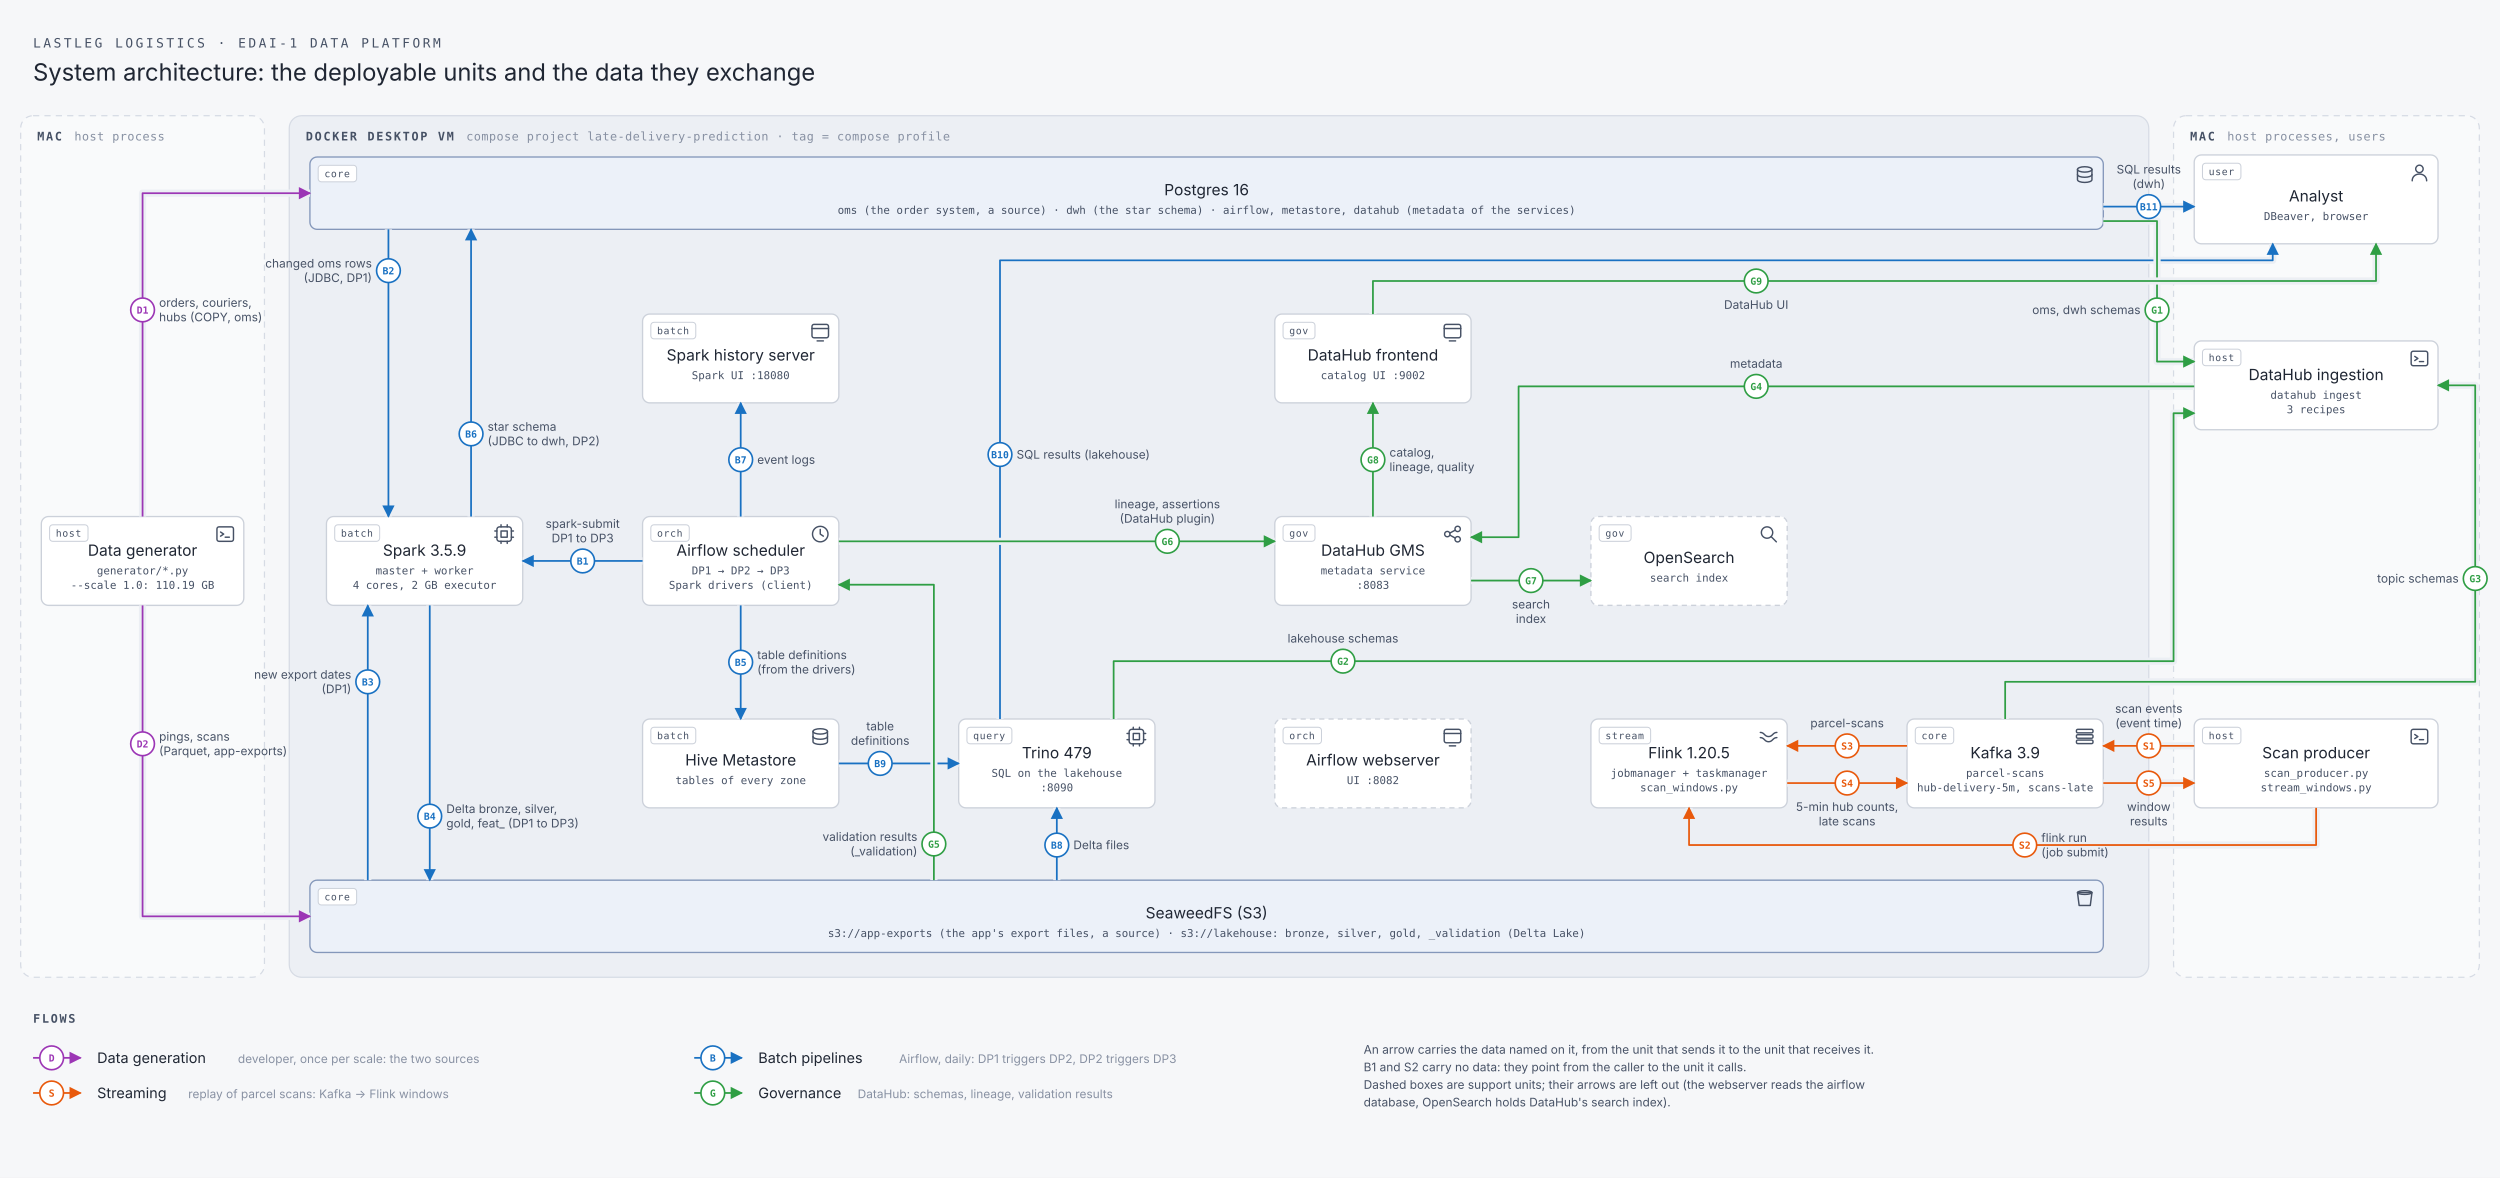
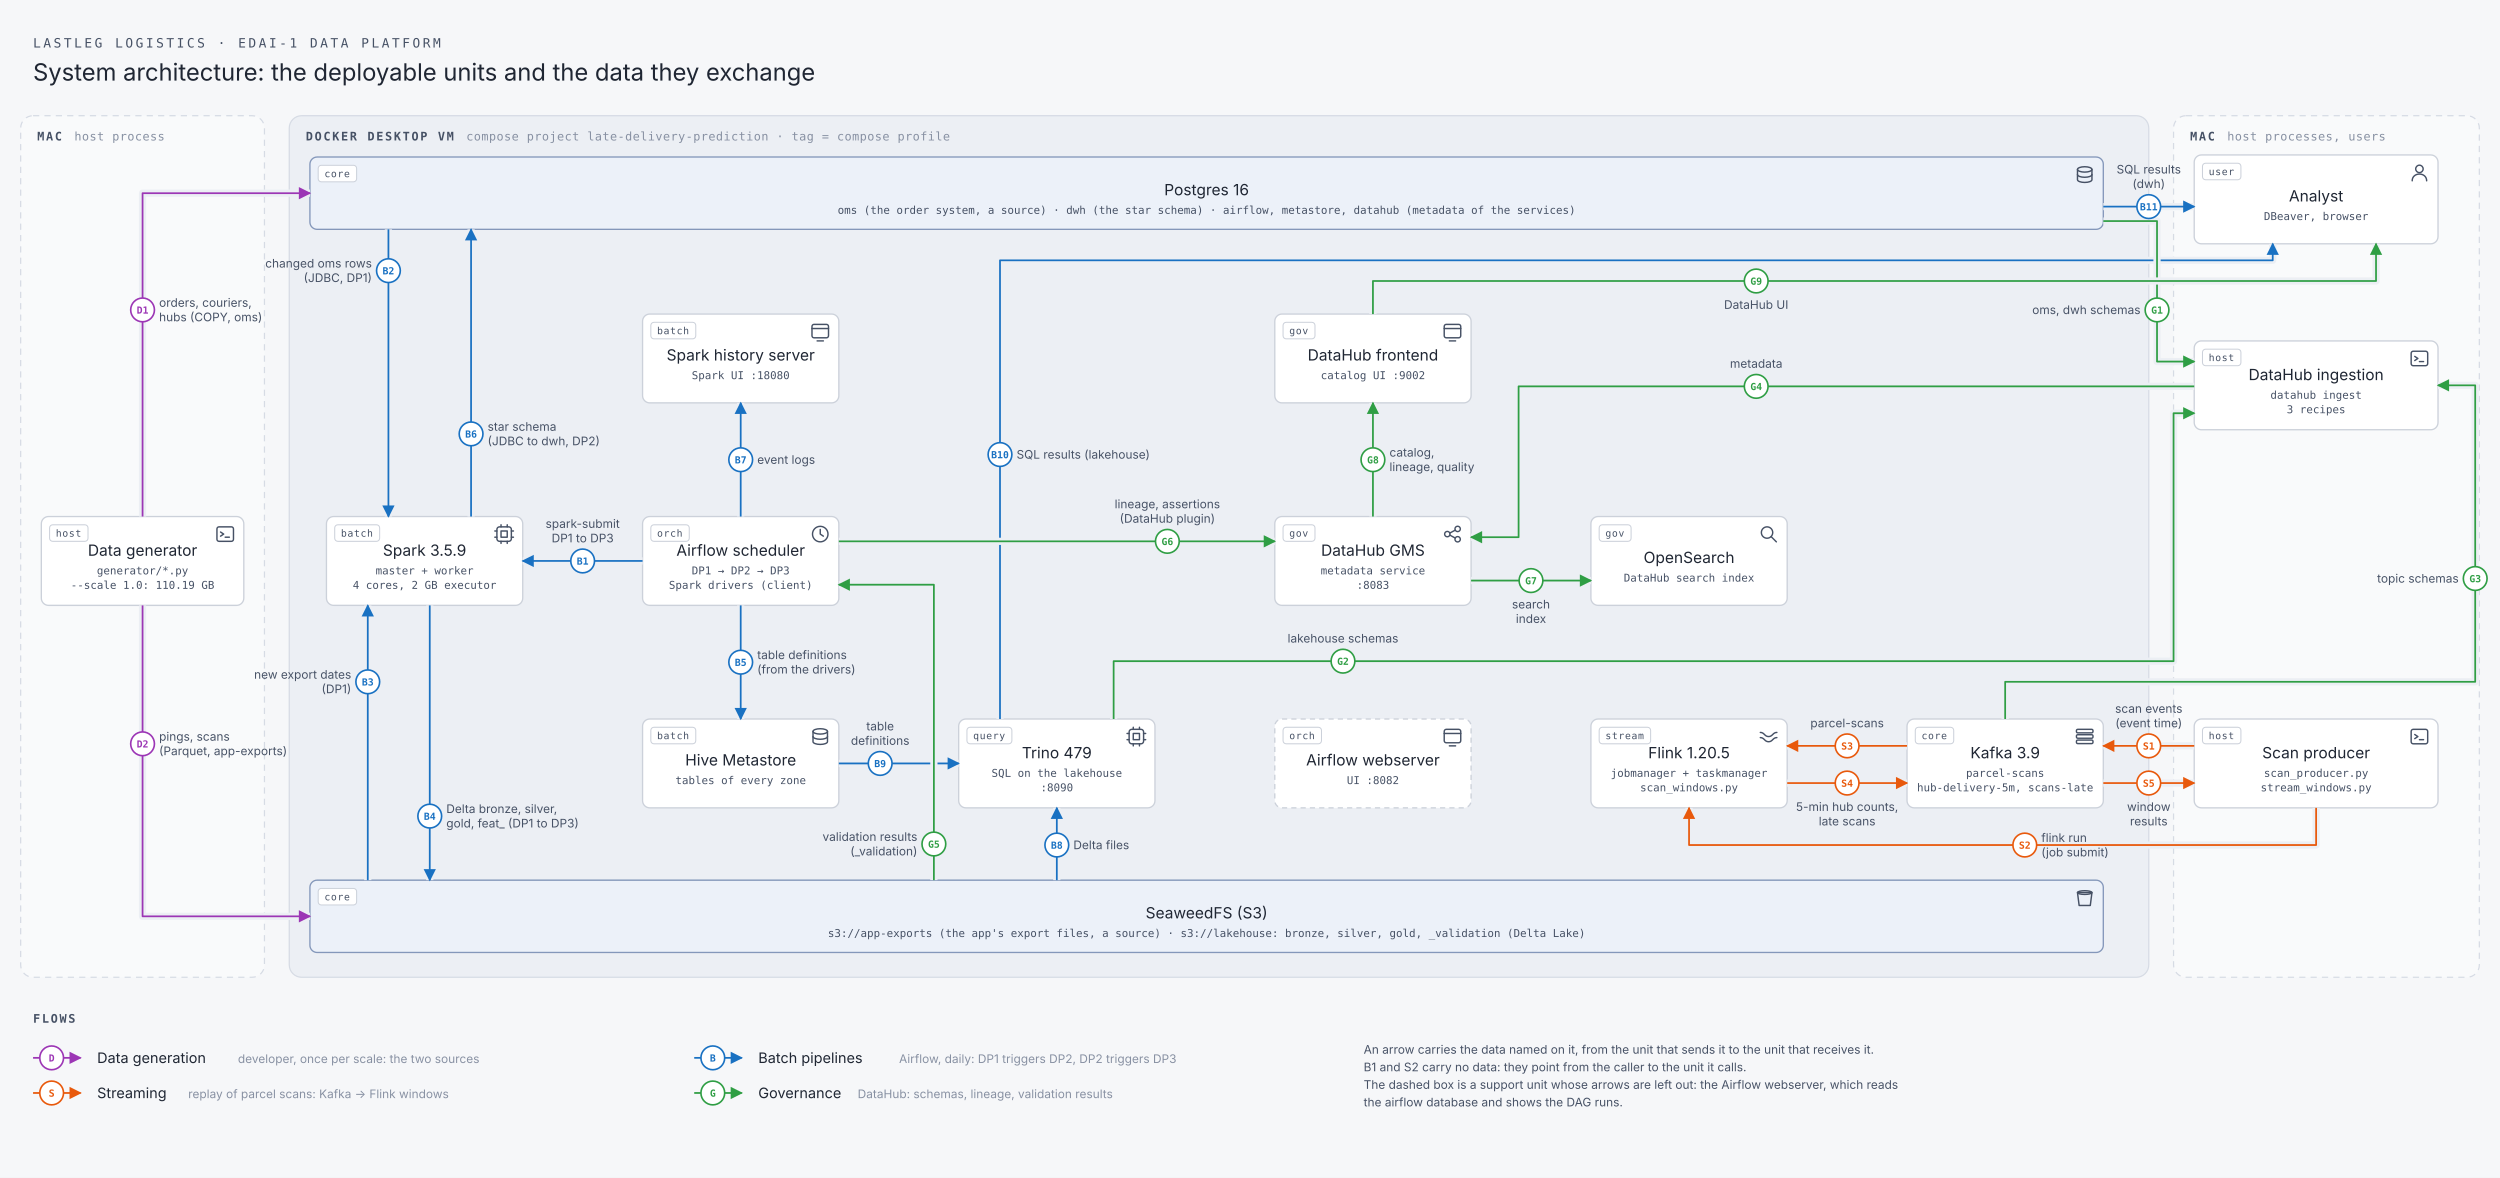
<svg xmlns="http://www.w3.org/2000/svg" viewBox="0 0 2420 1140" width="2420" height="1140" font-family="'Inter', 'Helvetica Neue', Helvetica, Arial, sans-serif">
  <defs>
    <marker id="head-D" viewBox="0 0 10 10" refX="9" refY="5" markerWidth="7" markerHeight="7" orient="auto-start-reverse">
      <path d="M0 0L10 5L0 10z" fill="#9c36b5" />
    </marker>
    <marker id="head-B" viewBox="0 0 10 10" refX="9" refY="5" markerWidth="7" markerHeight="7" orient="auto-start-reverse">
      <path d="M0 0L10 5L0 10z" fill="#1971c2" />
    </marker>
    <marker id="head-S" viewBox="0 0 10 10" refX="9" refY="5" markerWidth="7" markerHeight="7" orient="auto-start-reverse">
      <path d="M0 0L10 5L0 10z" fill="#e8590c" />
    </marker>
    <marker id="head-G" viewBox="0 0 10 10" refX="9" refY="5" markerWidth="7" markerHeight="7" orient="auto-start-reverse">
      <path d="M0 0L10 5L0 10z" fill="#2f9e44" />
    </marker>
    <marker id="head-plain" viewBox="0 0 10 10" refX="9" refY="5" markerWidth="7" markerHeight="7" orient="auto-start-reverse">
      <path d="M0 0L10 5L0 10z" fill="#5c677d" />
    </marker>
  </defs>
  <rect width="2420" height="1140" fill="#f6f7f9" />
  <text x="32" y="46" font-family="'JetBrains Mono', 'SF Mono', Menlo, Consolas, monospace" font-size="12.5" letter-spacing="2.4" fill="#465165">LASTLEG LOGISTICS · EDAI-1 DATA PLATFORM</text>
  <text x="32" y="78" font-size="23" fill="#1f2633">System architecture: the deployable units and the data they exchange</text>
  <rect x="20" y="112" width="236" height="834" rx="12" fill="#f9fafb" stroke="#d6dbe4" stroke-width="1.2" stroke-dasharray="6 5" />
  <text x="36" y="136" font-family="'JetBrains Mono', 'SF Mono', Menlo, Consolas, monospace" font-size="11.5" letter-spacing="1.6" font-weight="600" fill="#465165">MAC<tspan dx="12" font-weight="400" letter-spacing="0.4" fill="#8790a2">host process</tspan>
  </text>
  <rect x="280" y="112" width="1800" height="834" rx="12" fill="#eceff4" stroke="#d6dbe4" stroke-width="1.2" />
  <text x="296" y="136" font-family="'JetBrains Mono', 'SF Mono', Menlo, Consolas, monospace" font-size="11.5" letter-spacing="1.6" font-weight="600" fill="#465165">DOCKER DESKTOP VM<tspan dx="12" font-weight="400" letter-spacing="0.4" fill="#8790a2">compose project late-delivery-prediction · tag = compose profile</tspan>
  </text>
  <rect x="2104" y="112" width="296" height="834" rx="12" fill="#f9fafb" stroke="#d6dbe4" stroke-width="1.2" stroke-dasharray="6 5" />
  <text x="2120" y="136" font-family="'JetBrains Mono', 'SF Mono', Menlo, Consolas, monospace" font-size="11.5" letter-spacing="1.6" font-weight="600" fill="#465165">MAC<tspan dx="12" font-weight="400" letter-spacing="0.4" fill="#8790a2">host processes, users</tspan>
  </text>
  <rect x="40" y="500" width="196" height="86" rx="7" fill="#ffffff" stroke="#ccd1da" stroke-width="1.3" />
  <rect x="48" y="508" width="37.2" height="16" rx="3" fill="#ffffff" stroke="#ccd1da" />
  <text x="54" y="519.5" font-family="'JetBrains Mono', 'SF Mono', Menlo, Consolas, monospace" font-size="9.5" letter-spacing="0.6" fill="#465165">host</text>
  <g fill="none" stroke="#465165" stroke-width="1.4" stroke-linecap="round" stroke-linejoin="round">
    <rect x="210" y="510" width="16" height="14" rx="2" />
    <path d="M213.5 515l3 2-3 2M218 520h4" />
  </g>
  <text x="138.0" y="538.0" text-anchor="middle" font-size="15" fill="#1f2633">Data generator</text>
  <text x="138.0" y="556.0" text-anchor="middle" font-family="'JetBrains Mono', 'SF Mono', Menlo, Consolas, monospace" font-size="10.5" fill="#465165">generator/*.py</text>
  <text x="138.0" y="570.0" text-anchor="middle" font-family="'JetBrains Mono', 'SF Mono', Menlo, Consolas, monospace" font-size="10.5" fill="#465165">--scale 1.0: 110.19 GB</text>
  <rect x="300" y="152" width="1736" height="70" rx="7" fill="#ecf1f9" stroke="#8497ba" stroke-width="1.3" />
  <rect x="308" y="160" width="37.2" height="16" rx="3" fill="#ffffff" stroke="#ccd1da" />
  <text x="314" y="171.5" font-family="'JetBrains Mono', 'SF Mono', Menlo, Consolas, monospace" font-size="9.5" letter-spacing="0.6" fill="#465165">core</text>
  <g fill="none" stroke="#465165" stroke-width="1.4" stroke-linecap="round" stroke-linejoin="round">
    <ellipse cx="2018" cy="164" rx="7" ry="2.6" />
    <path d="M2011 164v10c0 1.4 3.1 2.6 7 2.6s7-1.2 7-2.6V164" />
    <path d="M2011 169c0 1.4 3.1 2.6 7 2.6s7-1.2 7-2.6" />
  </g>
  <text x="1168.0" y="189.0" text-anchor="middle" font-size="15" fill="#1f2633">Postgres 16</text>
  <text x="1168.0" y="207.0" text-anchor="middle" font-family="'JetBrains Mono', 'SF Mono', Menlo, Consolas, monospace" font-size="10.5" fill="#465165">oms (the order system, a source)  ·  dwh (the star schema)  ·  airflow, metastore, datahub (metadata of the services)</text>
  <rect x="300" y="852" width="1736" height="70" rx="7" fill="#ecf1f9" stroke="#8497ba" stroke-width="1.3" />
  <rect x="308" y="860" width="37.2" height="16" rx="3" fill="#ffffff" stroke="#ccd1da" />
  <text x="314" y="871.5" font-family="'JetBrains Mono', 'SF Mono', Menlo, Consolas, monospace" font-size="9.5" letter-spacing="0.6" fill="#465165">core</text>
  <g fill="none" stroke="#465165" stroke-width="1.4" stroke-linecap="round" stroke-linejoin="round">
    <path d="M2011 864h14l-1.6 12.5h-10.8z" />
    <ellipse cx="2018" cy="864" rx="7" ry="1.8" />
  </g>
  <text x="1168.0" y="889.0" text-anchor="middle" font-size="15" fill="#1f2633">SeaweedFS (S3)</text>
  <text x="1168.0" y="907.0" text-anchor="middle" font-family="'JetBrains Mono', 'SF Mono', Menlo, Consolas, monospace" font-size="10.5" fill="#465165">s3://app-exports (the app's export files, a source)  ·  s3://lakehouse: bronze, silver, gold, _validation (Delta Lake)</text>
  <rect x="622" y="304" width="190" height="86" rx="7" fill="#ffffff" stroke="#ccd1da" stroke-width="1.3" />
  <rect x="630" y="312" width="43.5" height="16" rx="3" fill="#ffffff" stroke="#ccd1da" />
  <text x="636" y="323.5" font-family="'JetBrains Mono', 'SF Mono', Menlo, Consolas, monospace" font-size="9.5" letter-spacing="0.6" fill="#465165">batch</text>
  <g fill="none" stroke="#465165" stroke-width="1.4" stroke-linecap="round" stroke-linejoin="round">
    <rect x="786" y="314" width="16" height="13" rx="2" />
    <path d="M786 318h16" />
    <path d="M791 330h6" />
  </g>
  <text x="717.0" y="349.0" text-anchor="middle" font-size="15" fill="#1f2633">Spark history server</text>
  <text x="717.0" y="367.0" text-anchor="middle" font-family="'JetBrains Mono', 'SF Mono', Menlo, Consolas, monospace" font-size="10.5" fill="#465165">Spark UI :18080</text>
  <rect x="316" y="500" width="190" height="86" rx="7" fill="#ffffff" stroke="#ccd1da" stroke-width="1.3" />
  <rect x="324" y="508" width="43.5" height="16" rx="3" fill="#ffffff" stroke="#ccd1da" />
  <text x="330" y="519.5" font-family="'JetBrains Mono', 'SF Mono', Menlo, Consolas, monospace" font-size="9.5" letter-spacing="0.6" fill="#465165">batch</text>
  <g fill="none" stroke="#465165" stroke-width="1.4" stroke-linecap="round" stroke-linejoin="round">
    <rect x="481" y="510" width="14" height="14" rx="2.5" />
    <path d="M485 514h6v6h-6z" />
    <path d="M485 508v2M491 508v2M485 524v2M491 524v2M479 514h2M479 520h2M495 514h2M495 520h2" />
  </g>
  <text x="411.0" y="538.0" text-anchor="middle" font-size="15" fill="#1f2633">Spark 3.5.9</text>
  <text x="411.0" y="556.0" text-anchor="middle" font-family="'JetBrains Mono', 'SF Mono', Menlo, Consolas, monospace" font-size="10.5" fill="#465165">master + worker</text>
  <text x="411.0" y="570.0" text-anchor="middle" font-family="'JetBrains Mono', 'SF Mono', Menlo, Consolas, monospace" font-size="10.5" fill="#465165">4 cores, 2 GB executor</text>
  <rect x="622" y="500" width="190" height="86" rx="7" fill="#ffffff" stroke="#ccd1da" stroke-width="1.3" />
  <rect x="630" y="508" width="37.2" height="16" rx="3" fill="#ffffff" stroke="#ccd1da" />
  <text x="636" y="519.5" font-family="'JetBrains Mono', 'SF Mono', Menlo, Consolas, monospace" font-size="9.5" letter-spacing="0.6" fill="#465165">orch</text>
  <g fill="none" stroke="#465165" stroke-width="1.4" stroke-linecap="round" stroke-linejoin="round">
    <circle cx="794" cy="517" r="7.5" />
    <path d="M794 512.5v4.5l3 2" />
  </g>
  <text x="717.0" y="538.0" text-anchor="middle" font-size="15" fill="#1f2633">Airflow scheduler</text>
  <text x="717.0" y="556.0" text-anchor="middle" font-family="'JetBrains Mono', 'SF Mono', Menlo, Consolas, monospace" font-size="10.5" fill="#465165">DP1 → DP2 → DP3</text>
  <text x="717.0" y="570.0" text-anchor="middle" font-family="'JetBrains Mono', 'SF Mono', Menlo, Consolas, monospace" font-size="10.5" fill="#465165">Spark drivers (client)</text>
  <rect x="622" y="696" width="190" height="86" rx="7" fill="#ffffff" stroke="#ccd1da" stroke-width="1.3" />
  <rect x="630" y="704" width="43.5" height="16" rx="3" fill="#ffffff" stroke="#ccd1da" />
  <text x="636" y="715.5" font-family="'JetBrains Mono', 'SF Mono', Menlo, Consolas, monospace" font-size="9.5" letter-spacing="0.6" fill="#465165">batch</text>
  <g fill="none" stroke="#465165" stroke-width="1.4" stroke-linecap="round" stroke-linejoin="round">
    <ellipse cx="794" cy="708" rx="7" ry="2.6" />
    <path d="M787 708v10c0 1.4 3.1 2.6 7 2.6s7-1.2 7-2.6V708" />
    <path d="M787 713c0 1.4 3.1 2.6 7 2.6s7-1.2 7-2.6" />
  </g>
  <text x="717.0" y="741.0" text-anchor="middle" font-size="15" fill="#1f2633">Hive Metastore</text>
  <text x="717.0" y="759.0" text-anchor="middle" font-family="'JetBrains Mono', 'SF Mono', Menlo, Consolas, monospace" font-size="10.5" fill="#465165">tables of every zone</text>
  <rect x="928" y="696" width="190" height="86" rx="7" fill="#ffffff" stroke="#ccd1da" stroke-width="1.3" />
  <rect x="936" y="704" width="43.5" height="16" rx="3" fill="#ffffff" stroke="#ccd1da" />
  <text x="942" y="715.5" font-family="'JetBrains Mono', 'SF Mono', Menlo, Consolas, monospace" font-size="9.5" letter-spacing="0.6" fill="#465165">query</text>
  <g fill="none" stroke="#465165" stroke-width="1.4" stroke-linecap="round" stroke-linejoin="round">
    <rect x="1093" y="706" width="14" height="14" rx="2.5" />
    <path d="M1097 710h6v6h-6z" />
    <path d="M1097 704v2M1103 704v2M1097 720v2M1103 720v2M1091 710h2M1091 716h2M1107 710h2M1107 716h2" />
  </g>
  <text x="1023.0" y="734.0" text-anchor="middle" font-size="15" fill="#1f2633">Trino 479</text>
  <text x="1023.0" y="752.0" text-anchor="middle" font-family="'JetBrains Mono', 'SF Mono', Menlo, Consolas, monospace" font-size="10.5" fill="#465165">SQL on the lakehouse</text>
  <text x="1023.0" y="766.0" text-anchor="middle" font-family="'JetBrains Mono', 'SF Mono', Menlo, Consolas, monospace" font-size="10.5" fill="#465165">:8090</text>
  <rect x="1234" y="304" width="190" height="86" rx="7" fill="#ffffff" stroke="#ccd1da" stroke-width="1.3" />
  <rect x="1242" y="312" width="30.9" height="16" rx="3" fill="#ffffff" stroke="#ccd1da" />
  <text x="1248" y="323.5" font-family="'JetBrains Mono', 'SF Mono', Menlo, Consolas, monospace" font-size="9.5" letter-spacing="0.6" fill="#465165">gov</text>
  <g fill="none" stroke="#465165" stroke-width="1.4" stroke-linecap="round" stroke-linejoin="round">
    <rect x="1398" y="314" width="16" height="13" rx="2" />
    <path d="M1398 318h16" />
    <path d="M1403 330h6" />
  </g>
  <text x="1329.0" y="349.0" text-anchor="middle" font-size="15" fill="#1f2633">DataHub frontend</text>
  <text x="1329.0" y="367.0" text-anchor="middle" font-family="'JetBrains Mono', 'SF Mono', Menlo, Consolas, monospace" font-size="10.5" fill="#465165">catalog UI :9002</text>
  <rect x="1234" y="500" width="190" height="86" rx="7" fill="#ffffff" stroke="#ccd1da" stroke-width="1.3" />
  <rect x="1242" y="508" width="30.9" height="16" rx="3" fill="#ffffff" stroke="#ccd1da" />
  <text x="1248" y="519.5" font-family="'JetBrains Mono', 'SF Mono', Menlo, Consolas, monospace" font-size="9.5" letter-spacing="0.6" fill="#465165">gov</text>
  <g fill="none" stroke="#465165" stroke-width="1.4" stroke-linecap="round" stroke-linejoin="round">
    <circle cx="1401" cy="517" r="2.6" />
    <circle cx="1411" cy="512" r="2.6" />
    <circle cx="1411" cy="522" r="2.6" />
    <path d="M1403.4 516l5.2-2.8M1403.4 518l5.2 2.8" />
  </g>
  <text x="1329.0" y="538.0" text-anchor="middle" font-size="15" fill="#1f2633">DataHub GMS</text>
  <text x="1329.0" y="556.0" text-anchor="middle" font-family="'JetBrains Mono', 'SF Mono', Menlo, Consolas, monospace" font-size="10.5" fill="#465165">metadata service</text>
  <text x="1329.0" y="570.0" text-anchor="middle" font-family="'JetBrains Mono', 'SF Mono', Menlo, Consolas, monospace" font-size="10.5" fill="#465165">:8083</text>
-   <rect x="1540" y="500" width="190" height="86" rx="7" fill="#ffffff" stroke="#ccd1da" stroke-width="1.3" stroke-dasharray="5 4" />
+   <rect x="1540" y="500" width="190" height="86" rx="7" fill="#ffffff" stroke="#ccd1da" stroke-width="1.3" />
  <rect x="1548" y="508" width="30.9" height="16" rx="3" fill="#ffffff" stroke="#ccd1da" />
  <text x="1554" y="519.5" font-family="'JetBrains Mono', 'SF Mono', Menlo, Consolas, monospace" font-size="9.5" letter-spacing="0.6" fill="#465165">gov</text>
  <g fill="none" stroke="#465165" stroke-width="1.4" stroke-linecap="round" stroke-linejoin="round">
    <circle cx="1710.5" cy="515.5" r="5.5" />
    <path d="M1714.5 519.5l5 5" />
  </g>
  <text x="1635.0" y="545.0" text-anchor="middle" font-size="15" fill="#1f2633">OpenSearch</text>
-   <text x="1635.0" y="563.0" text-anchor="middle" font-family="'JetBrains Mono', 'SF Mono', Menlo, Consolas, monospace" font-size="10.5" fill="#465165">search index</text>
+   <text x="1635.0" y="563.0" text-anchor="middle" font-family="'JetBrains Mono', 'SF Mono', Menlo, Consolas, monospace" font-size="10.5" fill="#465165">DataHub search index</text>
  <rect x="1234" y="696" width="190" height="86" rx="7" fill="#ffffff" stroke="#ccd1da" stroke-width="1.3" stroke-dasharray="5 4" />
  <rect x="1242" y="704" width="37.2" height="16" rx="3" fill="#ffffff" stroke="#ccd1da" />
  <text x="1248" y="715.5" font-family="'JetBrains Mono', 'SF Mono', Menlo, Consolas, monospace" font-size="9.5" letter-spacing="0.6" fill="#465165">orch</text>
  <g fill="none" stroke="#465165" stroke-width="1.4" stroke-linecap="round" stroke-linejoin="round">
    <rect x="1398" y="706" width="16" height="13" rx="2" />
    <path d="M1398 710h16" />
    <path d="M1403 722h6" />
  </g>
  <text x="1329.0" y="741.0" text-anchor="middle" font-size="15" fill="#1f2633">Airflow webserver</text>
  <text x="1329.0" y="759.0" text-anchor="middle" font-family="'JetBrains Mono', 'SF Mono', Menlo, Consolas, monospace" font-size="10.5" fill="#465165">UI :8082</text>
  <rect x="1540" y="696" width="190" height="86" rx="7" fill="#ffffff" stroke="#ccd1da" stroke-width="1.3" />
  <rect x="1548" y="704" width="49.8" height="16" rx="3" fill="#ffffff" stroke="#ccd1da" />
  <text x="1554" y="715.5" font-family="'JetBrains Mono', 'SF Mono', Menlo, Consolas, monospace" font-size="9.5" letter-spacing="0.6" fill="#465165">stream</text>
  <g fill="none" stroke="#465165" stroke-width="1.4" stroke-linecap="round" stroke-linejoin="round">
    <path d="M1704 709c4 0 4 4 8 4s4-4 8-4" />
    <path d="M1704 714c4 0 4 4 8 4s4-4 8-4" />
  </g>
  <text x="1635.0" y="734.0" text-anchor="middle" font-size="15" fill="#1f2633">Flink 1.20.5</text>
  <text x="1635.0" y="752.0" text-anchor="middle" font-family="'JetBrains Mono', 'SF Mono', Menlo, Consolas, monospace" font-size="10.5" fill="#465165">jobmanager + taskmanager</text>
  <text x="1635.0" y="766.0" text-anchor="middle" font-family="'JetBrains Mono', 'SF Mono', Menlo, Consolas, monospace" font-size="10.5" fill="#465165">scan_windows.py</text>
  <rect x="1846" y="696" width="190" height="86" rx="7" fill="#ffffff" stroke="#ccd1da" stroke-width="1.3" />
  <rect x="1854" y="704" width="37.2" height="16" rx="3" fill="#ffffff" stroke="#ccd1da" />
  <text x="1860" y="715.5" font-family="'JetBrains Mono', 'SF Mono', Menlo, Consolas, monospace" font-size="9.5" letter-spacing="0.6" fill="#465165">core</text>
  <rect x="2010" y="706.0" width="16" height="3.4" rx="1.2" fill="none" stroke="#465165" stroke-width="1.4" stroke-linecap="round" stroke-linejoin="round" />
  <rect x="2010" y="711.2" width="16" height="3.4" rx="1.2" fill="none" stroke="#465165" stroke-width="1.4" stroke-linecap="round" stroke-linejoin="round" />
  <rect x="2010" y="716.4" width="16" height="3.4" rx="1.2" fill="none" stroke="#465165" stroke-width="1.4" stroke-linecap="round" stroke-linejoin="round" />
  <text x="1941.0" y="734.0" text-anchor="middle" font-size="15" fill="#1f2633">Kafka 3.9</text>
  <text x="1941.0" y="752.0" text-anchor="middle" font-family="'JetBrains Mono', 'SF Mono', Menlo, Consolas, monospace" font-size="10.5" fill="#465165">parcel-scans</text>
  <text x="1941.0" y="766.0" text-anchor="middle" font-family="'JetBrains Mono', 'SF Mono', Menlo, Consolas, monospace" font-size="10.5" fill="#465165">hub-delivery-5m, scans-late</text>
  <rect x="2124" y="150" width="236" height="86" rx="7" fill="#ffffff" stroke="#ccd1da" stroke-width="1.3" />
  <rect x="2132" y="158" width="37.2" height="16" rx="3" fill="#ffffff" stroke="#ccd1da" />
  <text x="2138" y="169.5" font-family="'JetBrains Mono', 'SF Mono', Menlo, Consolas, monospace" font-size="9.5" letter-spacing="0.6" fill="#465165">user</text>
  <g fill="none" stroke="#465165" stroke-width="1.4" stroke-linecap="round" stroke-linejoin="round">
    <circle cx="2342" cy="163.5" r="3.6" />
    <path d="M2335 175c0-4 3.1-6.5 7-6.5s7 2.5 7 6.5" />
  </g>
  <text x="2242.0" y="195.0" text-anchor="middle" font-size="15" fill="#1f2633">Analyst</text>
  <text x="2242.0" y="213.0" text-anchor="middle" font-family="'JetBrains Mono', 'SF Mono', Menlo, Consolas, monospace" font-size="10.5" fill="#465165">DBeaver, browser</text>
  <rect x="2124" y="330" width="236" height="86" rx="7" fill="#ffffff" stroke="#ccd1da" stroke-width="1.3" />
  <rect x="2132" y="338" width="37.2" height="16" rx="3" fill="#ffffff" stroke="#ccd1da" />
  <text x="2138" y="349.5" font-family="'JetBrains Mono', 'SF Mono', Menlo, Consolas, monospace" font-size="9.5" letter-spacing="0.6" fill="#465165">host</text>
  <g fill="none" stroke="#465165" stroke-width="1.4" stroke-linecap="round" stroke-linejoin="round">
    <rect x="2334" y="340" width="16" height="14" rx="2" />
    <path d="M2337.5 345l3 2-3 2M2342 350h4" />
  </g>
  <text x="2242.0" y="368.0" text-anchor="middle" font-size="15" fill="#1f2633">DataHub ingestion</text>
  <text x="2242.0" y="386.0" text-anchor="middle" font-family="'JetBrains Mono', 'SF Mono', Menlo, Consolas, monospace" font-size="10.5" fill="#465165">datahub ingest</text>
  <text x="2242.0" y="400.0" text-anchor="middle" font-family="'JetBrains Mono', 'SF Mono', Menlo, Consolas, monospace" font-size="10.5" fill="#465165">3 recipes</text>
  <rect x="2124" y="696" width="236" height="86" rx="7" fill="#ffffff" stroke="#ccd1da" stroke-width="1.3" />
  <rect x="2132" y="704" width="37.2" height="16" rx="3" fill="#ffffff" stroke="#ccd1da" />
  <text x="2138" y="715.5" font-family="'JetBrains Mono', 'SF Mono', Menlo, Consolas, monospace" font-size="9.5" letter-spacing="0.6" fill="#465165">host</text>
  <g fill="none" stroke="#465165" stroke-width="1.4" stroke-linecap="round" stroke-linejoin="round">
    <rect x="2334" y="706" width="16" height="14" rx="2" />
    <path d="M2337.5 711l3 2-3 2M2342 716h4" />
  </g>
  <text x="2242.0" y="734.0" text-anchor="middle" font-size="15" fill="#1f2633">Scan producer</text>
  <text x="2242.0" y="752.0" text-anchor="middle" font-family="'JetBrains Mono', 'SF Mono', Menlo, Consolas, monospace" font-size="10.5" fill="#465165">scan_producer.py</text>
  <text x="2242.0" y="766.0" text-anchor="middle" font-family="'JetBrains Mono', 'SF Mono', Menlo, Consolas, monospace" font-size="10.5" fill="#465165">stream_windows.py</text>
  <path d="M138 500 L138 187 L300 187" fill="none" stroke="#eceff4" stroke-width="7" stroke-linejoin="round" />
  <path d="M138 500 L138 187 L300 187" fill="none" stroke="#9c36b5" stroke-width="1.7" stroke-linejoin="round" marker-end="url(#head-D)" />
  <path d="M138 586 L138 887 L300 887" fill="none" stroke="#eceff4" stroke-width="7" stroke-linejoin="round" />
  <path d="M138 586 L138 887 L300 887" fill="none" stroke="#9c36b5" stroke-width="1.7" stroke-linejoin="round" marker-end="url(#head-D)" />
  <path d="M622 543.0 L506 543.0" fill="none" stroke="#eceff4" stroke-width="7" stroke-linejoin="round" />
  <path d="M622 543.0 L506 543.0" fill="none" stroke="#1971c2" stroke-width="1.7" stroke-linejoin="round" marker-end="url(#head-B)" />
  <path d="M376 222 L376 500" fill="none" stroke="#eceff4" stroke-width="7" stroke-linejoin="round" />
  <path d="M376 222 L376 500" fill="none" stroke="#1971c2" stroke-width="1.7" stroke-linejoin="round" marker-end="url(#head-B)" />
  <path d="M456 500 L456 222" fill="none" stroke="#eceff4" stroke-width="7" stroke-linejoin="round" />
  <path d="M456 500 L456 222" fill="none" stroke="#1971c2" stroke-width="1.7" stroke-linejoin="round" marker-end="url(#head-B)" />
  <path d="M356 852 L356 586" fill="none" stroke="#eceff4" stroke-width="7" stroke-linejoin="round" />
  <path d="M356 852 L356 586" fill="none" stroke="#1971c2" stroke-width="1.7" stroke-linejoin="round" marker-end="url(#head-B)" />
  <path d="M416 586 L416 852" fill="none" stroke="#eceff4" stroke-width="7" stroke-linejoin="round" />
  <path d="M416 586 L416 852" fill="none" stroke="#1971c2" stroke-width="1.7" stroke-linejoin="round" marker-end="url(#head-B)" />
  <path d="M717.0 586 L717.0 696" fill="none" stroke="#eceff4" stroke-width="7" stroke-linejoin="round" />
  <path d="M717.0 586 L717.0 696" fill="none" stroke="#1971c2" stroke-width="1.7" stroke-linejoin="round" marker-end="url(#head-B)" />
  <path d="M717.0 500 L717.0 390" fill="none" stroke="#eceff4" stroke-width="7" stroke-linejoin="round" />
  <path d="M717.0 500 L717.0 390" fill="none" stroke="#1971c2" stroke-width="1.7" stroke-linejoin="round" marker-end="url(#head-B)" />
  <path d="M1023.0 852 L1023.0 782" fill="none" stroke="#eceff4" stroke-width="7" stroke-linejoin="round" />
  <path d="M1023.0 852 L1023.0 782" fill="none" stroke="#1971c2" stroke-width="1.7" stroke-linejoin="round" marker-end="url(#head-B)" />
  <path d="M812 739.0 L928 739.0" fill="none" stroke="#eceff4" stroke-width="7" stroke-linejoin="round" />
  <path d="M812 739.0 L928 739.0" fill="none" stroke="#1971c2" stroke-width="1.7" stroke-linejoin="round" marker-end="url(#head-B)" />
  <path d="M968 696 L968 252 L2200 252 L2200 236" fill="none" stroke="#eceff4" stroke-width="7" stroke-linejoin="round" />
  <path d="M968 696 L968 252 L2200 252 L2200 236" fill="none" stroke="#1971c2" stroke-width="1.7" stroke-linejoin="round" marker-end="url(#head-B)" />
  <path d="M2036 200 L2124 200" fill="none" stroke="#eceff4" stroke-width="7" stroke-linejoin="round" />
  <path d="M2036 200 L2124 200" fill="none" stroke="#1971c2" stroke-width="1.7" stroke-linejoin="round" marker-end="url(#head-B)" />
  <path d="M2124 722 L2036 722" fill="none" stroke="#eceff4" stroke-width="7" stroke-linejoin="round" />
  <path d="M2124 722 L2036 722" fill="none" stroke="#e8590c" stroke-width="1.7" stroke-linejoin="round" marker-end="url(#head-S)" />
  <path d="M2036 758 L2124 758" fill="none" stroke="#eceff4" stroke-width="7" stroke-linejoin="round" />
  <path d="M2036 758 L2124 758" fill="none" stroke="#e8590c" stroke-width="1.7" stroke-linejoin="round" marker-end="url(#head-S)" />
  <path d="M2242 782 L2242 818 L1635.0 818 L1635.0 782" fill="none" stroke="#eceff4" stroke-width="7" stroke-linejoin="round" />
  <path d="M2242 782 L2242 818 L1635.0 818 L1635.0 782" fill="none" stroke="#e8590c" stroke-width="1.7" stroke-linejoin="round" marker-end="url(#head-S)" />
  <path d="M1846 722 L1730 722" fill="none" stroke="#eceff4" stroke-width="7" stroke-linejoin="round" />
  <path d="M1846 722 L1730 722" fill="none" stroke="#e8590c" stroke-width="1.7" stroke-linejoin="round" marker-end="url(#head-S)" />
  <path d="M1730 758 L1846 758" fill="none" stroke="#eceff4" stroke-width="7" stroke-linejoin="round" />
  <path d="M1730 758 L1846 758" fill="none" stroke="#e8590c" stroke-width="1.7" stroke-linejoin="round" marker-end="url(#head-S)" />
  <path d="M2036 214 L2088 214 L2088 350 L2124 350" fill="none" stroke="#eceff4" stroke-width="7" stroke-linejoin="round" />
  <path d="M2036 214 L2088 214 L2088 350 L2124 350" fill="none" stroke="#2f9e44" stroke-width="1.7" stroke-linejoin="round" marker-end="url(#head-G)" />
  <path d="M1078 696 L1078 640 L2104 640 L2104 400 L2124 400" fill="none" stroke="#eceff4" stroke-width="7" stroke-linejoin="round" />
  <path d="M1078 696 L1078 640 L2104 640 L2104 400 L2124 400" fill="none" stroke="#2f9e44" stroke-width="1.7" stroke-linejoin="round" marker-end="url(#head-G)" />
  <path d="M1941.0 696 L1941.0 660 L2396 660 L2396 373 L2360 373" fill="none" stroke="#eceff4" stroke-width="7" stroke-linejoin="round" />
  <path d="M1941.0 696 L1941.0 660 L2396 660 L2396 373 L2360 373" fill="none" stroke="#2f9e44" stroke-width="1.7" stroke-linejoin="round" marker-end="url(#head-G)" />
  <path d="M2124 374 L1470 374 L1470 520 L1424 520" fill="none" stroke="#eceff4" stroke-width="7" stroke-linejoin="round" />
  <path d="M2124 374 L1470 374 L1470 520 L1424 520" fill="none" stroke="#2f9e44" stroke-width="1.7" stroke-linejoin="round" marker-end="url(#head-G)" />
  <path d="M904 852 L904 566 L812 566" fill="none" stroke="#eceff4" stroke-width="7" stroke-linejoin="round" />
  <path d="M904 852 L904 566 L812 566" fill="none" stroke="#2f9e44" stroke-width="1.7" stroke-linejoin="round" marker-end="url(#head-G)" />
  <path d="M812 524 L1234 524" fill="none" stroke="#eceff4" stroke-width="7" stroke-linejoin="round" />
  <path d="M812 524 L1234 524" fill="none" stroke="#2f9e44" stroke-width="1.7" stroke-linejoin="round" marker-end="url(#head-G)" />
  <path d="M1424 562 L1540 562" fill="none" stroke="#eceff4" stroke-width="7" stroke-linejoin="round" />
  <path d="M1424 562 L1540 562" fill="none" stroke="#2f9e44" stroke-width="1.7" stroke-linejoin="round" marker-end="url(#head-G)" />
  <path d="M1329.0 500 L1329.0 390" fill="none" stroke="#eceff4" stroke-width="7" stroke-linejoin="round" />
  <path d="M1329.0 500 L1329.0 390" fill="none" stroke="#2f9e44" stroke-width="1.7" stroke-linejoin="round" marker-end="url(#head-G)" />
  <path d="M1329.0 304 L1329.0 272 L2300 272 L2300 236" fill="none" stroke="#eceff4" stroke-width="7" stroke-linejoin="round" />
  <path d="M1329.0 304 L1329.0 272 L2300 272 L2300 236" fill="none" stroke="#2f9e44" stroke-width="1.7" stroke-linejoin="round" marker-end="url(#head-G)" />
  <circle cx="138" cy="300" r="11.5" fill="#ffffff" stroke="#9c36b5" stroke-width="1.6" />
  <text x="138" y="303.6" text-anchor="middle" font-family="'JetBrains Mono', 'SF Mono', Menlo, Consolas, monospace" font-size="9.5" font-weight="700" fill="#9c36b5">D1</text>
  <text x="154" y="297" text-anchor="start" font-size="11.5" fill="#465165">orders, couriers,</text>
  <text x="154" y="311" text-anchor="start" font-size="11.5" fill="#465165">hubs (COPY, oms)</text>
  <circle cx="138" cy="720" r="11.5" fill="#ffffff" stroke="#9c36b5" stroke-width="1.6" />
  <text x="138" y="723.6" text-anchor="middle" font-family="'JetBrains Mono', 'SF Mono', Menlo, Consolas, monospace" font-size="9.5" font-weight="700" fill="#9c36b5">D2</text>
  <text x="154" y="717" text-anchor="start" font-size="11.5" fill="#465165">pings, scans</text>
  <text x="154" y="731" text-anchor="start" font-size="11.5" fill="#465165">(Parquet, app-exports)</text>
  <circle cx="564.0" cy="543.0" r="11.5" fill="#ffffff" stroke="#1971c2" stroke-width="1.6" />
  <text x="564.0" y="546.6" text-anchor="middle" font-family="'JetBrains Mono', 'SF Mono', Menlo, Consolas, monospace" font-size="9.5" font-weight="700" fill="#1971c2">B1</text>
  <text x="564.0" y="511.0" text-anchor="middle" font-size="11.5" fill="#465165">spark-submit</text>
  <text x="564.0" y="525.0" text-anchor="middle" font-size="11.5" fill="#465165">DP1 to DP3</text>
  <circle cx="376" cy="262" r="11.5" fill="#ffffff" stroke="#1971c2" stroke-width="1.6" />
  <text x="376" y="265.6" text-anchor="middle" font-family="'JetBrains Mono', 'SF Mono', Menlo, Consolas, monospace" font-size="9.5" font-weight="700" fill="#1971c2">B2</text>
  <text x="360" y="259" text-anchor="end" font-size="11.5" fill="#465165">changed oms rows</text>
  <text x="360" y="273" text-anchor="end" font-size="11.5" fill="#465165">(JDBC, DP1)</text>
  <circle cx="456" cy="420" r="11.5" fill="#ffffff" stroke="#1971c2" stroke-width="1.6" />
  <text x="456" y="423.6" text-anchor="middle" font-family="'JetBrains Mono', 'SF Mono', Menlo, Consolas, monospace" font-size="9.5" font-weight="700" fill="#1971c2">B6</text>
  <text x="472" y="417" text-anchor="start" font-size="11.5" fill="#465165">star schema</text>
  <text x="472" y="431" text-anchor="start" font-size="11.5" fill="#465165">(JDBC to dwh, DP2)</text>
  <circle cx="356" cy="660" r="11.5" fill="#ffffff" stroke="#1971c2" stroke-width="1.6" />
  <text x="356" y="663.6" text-anchor="middle" font-family="'JetBrains Mono', 'SF Mono', Menlo, Consolas, monospace" font-size="9.5" font-weight="700" fill="#1971c2">B3</text>
  <text x="340" y="657" text-anchor="end" font-size="11.5" fill="#465165">new export dates</text>
  <text x="340" y="671" text-anchor="end" font-size="11.5" fill="#465165">(DP1)</text>
  <circle cx="416" cy="790" r="11.5" fill="#ffffff" stroke="#1971c2" stroke-width="1.6" />
  <text x="416" y="793.6" text-anchor="middle" font-family="'JetBrains Mono', 'SF Mono', Menlo, Consolas, monospace" font-size="9.5" font-weight="700" fill="#1971c2">B4</text>
  <text x="432" y="787" text-anchor="start" font-size="11.5" fill="#465165">Delta bronze, silver,</text>
  <text x="432" y="801" text-anchor="start" font-size="11.5" fill="#465165">gold, feat_ (DP1 to DP3)</text>
  <circle cx="717.0" cy="641" r="11.5" fill="#ffffff" stroke="#1971c2" stroke-width="1.6" />
  <text x="717.0" y="644.6" text-anchor="middle" font-family="'JetBrains Mono', 'SF Mono', Menlo, Consolas, monospace" font-size="9.5" font-weight="700" fill="#1971c2">B5</text>
  <text x="733.0" y="638" text-anchor="start" font-size="11.5" fill="#465165">table definitions</text>
  <text x="733.0" y="652" text-anchor="start" font-size="11.5" fill="#465165">(from the drivers)</text>
  <circle cx="717.0" cy="445" r="11.5" fill="#ffffff" stroke="#1971c2" stroke-width="1.6" />
  <text x="717.0" y="448.6" text-anchor="middle" font-family="'JetBrains Mono', 'SF Mono', Menlo, Consolas, monospace" font-size="9.5" font-weight="700" fill="#1971c2">B7</text>
  <text x="733.0" y="449" text-anchor="start" font-size="11.5" fill="#465165">event logs</text>
  <circle cx="1023.0" cy="818" r="11.5" fill="#ffffff" stroke="#1971c2" stroke-width="1.6" />
  <text x="1023.0" y="821.6" text-anchor="middle" font-family="'JetBrains Mono', 'SF Mono', Menlo, Consolas, monospace" font-size="9.5" font-weight="700" fill="#1971c2">B8</text>
  <text x="1039.0" y="822" text-anchor="start" font-size="11.5" fill="#465165">Delta files</text>
  <circle cx="852" cy="739.0" r="11.5" fill="#ffffff" stroke="#1971c2" stroke-width="1.6" />
  <text x="852" y="742.6" text-anchor="middle" font-family="'JetBrains Mono', 'SF Mono', Menlo, Consolas, monospace" font-size="9.5" font-weight="700" fill="#1971c2">B9</text>
  <text x="852" y="707.0" text-anchor="middle" font-size="11.5" fill="#465165">table</text>
  <text x="852" y="721.0" text-anchor="middle" font-size="11.5" fill="#465165">definitions</text>
  <circle cx="968" cy="440" r="11.5" fill="#ffffff" stroke="#1971c2" stroke-width="1.6" />
  <text x="968" y="443.6" text-anchor="middle" font-family="'JetBrains Mono', 'SF Mono', Menlo, Consolas, monospace" font-size="9.5" font-weight="700" fill="#1971c2">B10</text>
  <text x="984" y="444" text-anchor="start" font-size="11.5" fill="#465165">SQL results (lakehouse)</text>
  <circle cx="2080" cy="200" r="11.5" fill="#ffffff" stroke="#1971c2" stroke-width="1.6" />
  <text x="2080" y="203.6" text-anchor="middle" font-family="'JetBrains Mono', 'SF Mono', Menlo, Consolas, monospace" font-size="9.5" font-weight="700" fill="#1971c2">B11</text>
  <text x="2080" y="168" text-anchor="middle" font-size="11.5" fill="#465165">SQL results</text>
  <text x="2080" y="182" text-anchor="middle" font-size="11.5" fill="#465165">(dwh)</text>
  <circle cx="2080.0" cy="722" r="11.5" fill="#ffffff" stroke="#e8590c" stroke-width="1.6" />
  <text x="2080.0" y="725.6" text-anchor="middle" font-family="'JetBrains Mono', 'SF Mono', Menlo, Consolas, monospace" font-size="9.5" font-weight="700" fill="#e8590c">S1</text>
  <text x="2080.0" y="690" text-anchor="middle" font-size="11.5" fill="#465165">scan events</text>
  <text x="2080.0" y="704" text-anchor="middle" font-size="11.5" fill="#465165">(event time)</text>
  <circle cx="2080.0" cy="758" r="11.5" fill="#ffffff" stroke="#e8590c" stroke-width="1.6" />
  <text x="2080.0" y="761.6" text-anchor="middle" font-family="'JetBrains Mono', 'SF Mono', Menlo, Consolas, monospace" font-size="9.5" font-weight="700" fill="#e8590c">S5</text>
  <text x="2080.0" y="785" text-anchor="middle" font-size="11.5" fill="#465165">window</text>
  <text x="2080.0" y="799" text-anchor="middle" font-size="11.5" fill="#465165">results</text>
  <circle cx="1960" cy="818" r="11.5" fill="#ffffff" stroke="#e8590c" stroke-width="1.6" />
  <text x="1960" y="821.6" text-anchor="middle" font-family="'JetBrains Mono', 'SF Mono', Menlo, Consolas, monospace" font-size="9.5" font-weight="700" fill="#e8590c">S2</text>
  <text x="1976" y="815" text-anchor="start" font-size="11.5" fill="#465165">flink run</text>
  <text x="1976" y="829" text-anchor="start" font-size="11.5" fill="#465165">(job submit)</text>
  <circle cx="1788.0" cy="722" r="11.5" fill="#ffffff" stroke="#e8590c" stroke-width="1.6" />
  <text x="1788.0" y="725.6" text-anchor="middle" font-family="'JetBrains Mono', 'SF Mono', Menlo, Consolas, monospace" font-size="9.5" font-weight="700" fill="#e8590c">S3</text>
  <text x="1788.0" y="704" text-anchor="middle" font-size="11.5" fill="#465165">parcel-scans</text>
  <circle cx="1788.0" cy="758" r="11.5" fill="#ffffff" stroke="#e8590c" stroke-width="1.6" />
  <text x="1788.0" y="761.6" text-anchor="middle" font-family="'JetBrains Mono', 'SF Mono', Menlo, Consolas, monospace" font-size="9.5" font-weight="700" fill="#e8590c">S4</text>
  <text x="1788.0" y="785" text-anchor="middle" font-size="11.5" fill="#465165">5-min hub counts,</text>
  <text x="1788.0" y="799" text-anchor="middle" font-size="11.5" fill="#465165">late scans</text>
  <circle cx="2088" cy="300" r="11.5" fill="#ffffff" stroke="#2f9e44" stroke-width="1.6" />
  <text x="2088" y="303.6" text-anchor="middle" font-family="'JetBrains Mono', 'SF Mono', Menlo, Consolas, monospace" font-size="9.5" font-weight="700" fill="#2f9e44">G1</text>
  <text x="2072" y="304" text-anchor="end" font-size="11.5" fill="#465165">oms, dwh schemas</text>
  <circle cx="1300" cy="640" r="11.5" fill="#ffffff" stroke="#2f9e44" stroke-width="1.6" />
  <text x="1300" y="643.6" text-anchor="middle" font-family="'JetBrains Mono', 'SF Mono', Menlo, Consolas, monospace" font-size="9.5" font-weight="700" fill="#2f9e44">G2</text>
  <text x="1300" y="622" text-anchor="middle" font-size="11.5" fill="#465165">lakehouse schemas</text>
  <circle cx="2396" cy="560" r="11.5" fill="#ffffff" stroke="#2f9e44" stroke-width="1.6" />
  <text x="2396" y="563.6" text-anchor="middle" font-family="'JetBrains Mono', 'SF Mono', Menlo, Consolas, monospace" font-size="9.5" font-weight="700" fill="#2f9e44">G3</text>
  <text x="2380" y="564" text-anchor="end" font-size="11.5" fill="#465165">topic schemas</text>
  <circle cx="1700" cy="374" r="11.5" fill="#ffffff" stroke="#2f9e44" stroke-width="1.6" />
  <text x="1700" y="377.6" text-anchor="middle" font-family="'JetBrains Mono', 'SF Mono', Menlo, Consolas, monospace" font-size="9.5" font-weight="700" fill="#2f9e44">G4</text>
  <text x="1700" y="356" text-anchor="middle" font-size="11.5" fill="#465165">metadata</text>
  <circle cx="904" cy="817" r="11.5" fill="#ffffff" stroke="#2f9e44" stroke-width="1.6" />
  <text x="904" y="820.6" text-anchor="middle" font-family="'JetBrains Mono', 'SF Mono', Menlo, Consolas, monospace" font-size="9.5" font-weight="700" fill="#2f9e44">G5</text>
  <text x="888" y="814" text-anchor="end" font-size="11.5" fill="#465165">validation results</text>
  <text x="888" y="828" text-anchor="end" font-size="11.5" fill="#465165">(_validation)</text>
  <circle cx="1130" cy="524" r="11.5" fill="#ffffff" stroke="#2f9e44" stroke-width="1.6" />
  <text x="1130" y="527.6" text-anchor="middle" font-family="'JetBrains Mono', 'SF Mono', Menlo, Consolas, monospace" font-size="9.5" font-weight="700" fill="#2f9e44">G6</text>
  <text x="1130" y="492" text-anchor="middle" font-size="11.5" fill="#465165">lineage, assertions</text>
  <text x="1130" y="506" text-anchor="middle" font-size="11.5" fill="#465165">(DataHub plugin)</text>
  <circle cx="1482.0" cy="562" r="11.5" fill="#ffffff" stroke="#2f9e44" stroke-width="1.6" />
  <text x="1482.0" y="565.6" text-anchor="middle" font-family="'JetBrains Mono', 'SF Mono', Menlo, Consolas, monospace" font-size="9.5" font-weight="700" fill="#2f9e44">G7</text>
  <text x="1482.0" y="589" text-anchor="middle" font-size="11.5" fill="#465165">search</text>
  <text x="1482.0" y="603" text-anchor="middle" font-size="11.5" fill="#465165">index</text>
  <circle cx="1329.0" cy="445" r="11.5" fill="#ffffff" stroke="#2f9e44" stroke-width="1.6" />
  <text x="1329.0" y="448.6" text-anchor="middle" font-family="'JetBrains Mono', 'SF Mono', Menlo, Consolas, monospace" font-size="9.5" font-weight="700" fill="#2f9e44">G8</text>
  <text x="1345.0" y="442" text-anchor="start" font-size="11.5" fill="#465165">catalog,</text>
  <text x="1345.0" y="456" text-anchor="start" font-size="11.5" fill="#465165">lineage, quality</text>
  <circle cx="1700" cy="272" r="11.5" fill="#ffffff" stroke="#2f9e44" stroke-width="1.6" />
  <text x="1700" y="275.6" text-anchor="middle" font-family="'JetBrains Mono', 'SF Mono', Menlo, Consolas, monospace" font-size="9.5" font-weight="700" fill="#2f9e44">G9</text>
  <text x="1700" y="299" text-anchor="middle" font-size="11.5" fill="#465165">DataHub UI</text>
  <text x="32" y="990" font-family="'JetBrains Mono', 'SF Mono', Menlo, Consolas, monospace" font-size="11.5" letter-spacing="1.6" font-weight="600" fill="#465165">FLOWS</text>
  <path d="M32 1024h46" stroke="#9c36b5" stroke-width="1.7" marker-end="url(#head-D)" />
  <circle cx="50" cy="1024" r="11.5" fill="#ffffff" stroke="#9c36b5" stroke-width="1.6" />
  <text x="50" y="1027.6" text-anchor="middle" font-family="'JetBrains Mono', 'SF Mono', Menlo, Consolas, monospace" font-size="9.5" font-weight="700" fill="#9c36b5">D</text>
  <text x="94" y="1029" font-size="14" fill="#1f2633">Data generation</text>
  <text x="230.273" y="1029" font-size="11.5" fill="#8790a2">developer, once per scale: the two sources</text>
  <path d="M672 1024h46" stroke="#1971c2" stroke-width="1.7" marker-end="url(#head-B)" />
  <circle cx="690" cy="1024" r="11.5" fill="#ffffff" stroke="#1971c2" stroke-width="1.6" />
  <text x="690" y="1027.6" text-anchor="middle" font-family="'JetBrains Mono', 'SF Mono', Menlo, Consolas, monospace" font-size="9.5" font-weight="700" fill="#1971c2">B</text>
  <text x="734" y="1029" font-size="14" fill="#1f2633">Batch pipelines</text>
  <text x="870.273" y="1029" font-size="11.5" fill="#8790a2">Airflow, daily: DP1 triggers DP2, DP2 triggers DP3</text>
  <path d="M32 1058h46" stroke="#e8590c" stroke-width="1.7" marker-end="url(#head-S)" />
  <circle cx="50" cy="1058" r="11.5" fill="#ffffff" stroke="#e8590c" stroke-width="1.6" />
  <text x="50" y="1061.6" text-anchor="middle" font-family="'JetBrains Mono', 'SF Mono', Menlo, Consolas, monospace" font-size="9.5" font-weight="700" fill="#e8590c">S</text>
  <text x="94" y="1063" font-size="14" fill="#1f2633">Streaming</text>
  <text x="182.164" y="1063" font-size="11.5" fill="#8790a2">replay of parcel scans: Kafka → Flink windows</text>
  <path d="M672 1058h46" stroke="#2f9e44" stroke-width="1.7" marker-end="url(#head-G)" />
  <circle cx="690" cy="1058" r="11.5" fill="#ffffff" stroke="#2f9e44" stroke-width="1.6" />
  <text x="690" y="1061.6" text-anchor="middle" font-family="'JetBrains Mono', 'SF Mono', Menlo, Consolas, monospace" font-size="9.5" font-weight="700" fill="#2f9e44">G</text>
  <text x="734" y="1063" font-size="14" fill="#1f2633">Governance</text>
  <text x="830.182" y="1063" font-size="11.5" fill="#8790a2">DataHub: schemas, lineage, validation results</text>
  <text x="1320" y="1020" font-size="11.5" fill="#465165">An arrow carries the data named on it, from the unit that sends it to the unit that receives it.</text>
  <text x="1320" y="1037" font-size="11.5" fill="#465165">B1 and S2 carry no data: they point from the caller to the unit it calls.</text>
-   <text x="1320" y="1054" font-size="11.5" fill="#465165">Dashed boxes are support units; their arrows are left out (the webserver reads the airflow</text>
-   <text x="1320" y="1071" font-size="11.5" fill="#465165">database, OpenSearch holds DataHub's search index).</text>
+   <text x="1320" y="1054" font-size="11.5" fill="#465165">The dashed box is a support unit whose arrows are left out: the Airflow webserver, which reads</text>
+   <text x="1320" y="1071" font-size="11.5" fill="#465165">the airflow database and shows the DAG runs.</text>
</svg>
